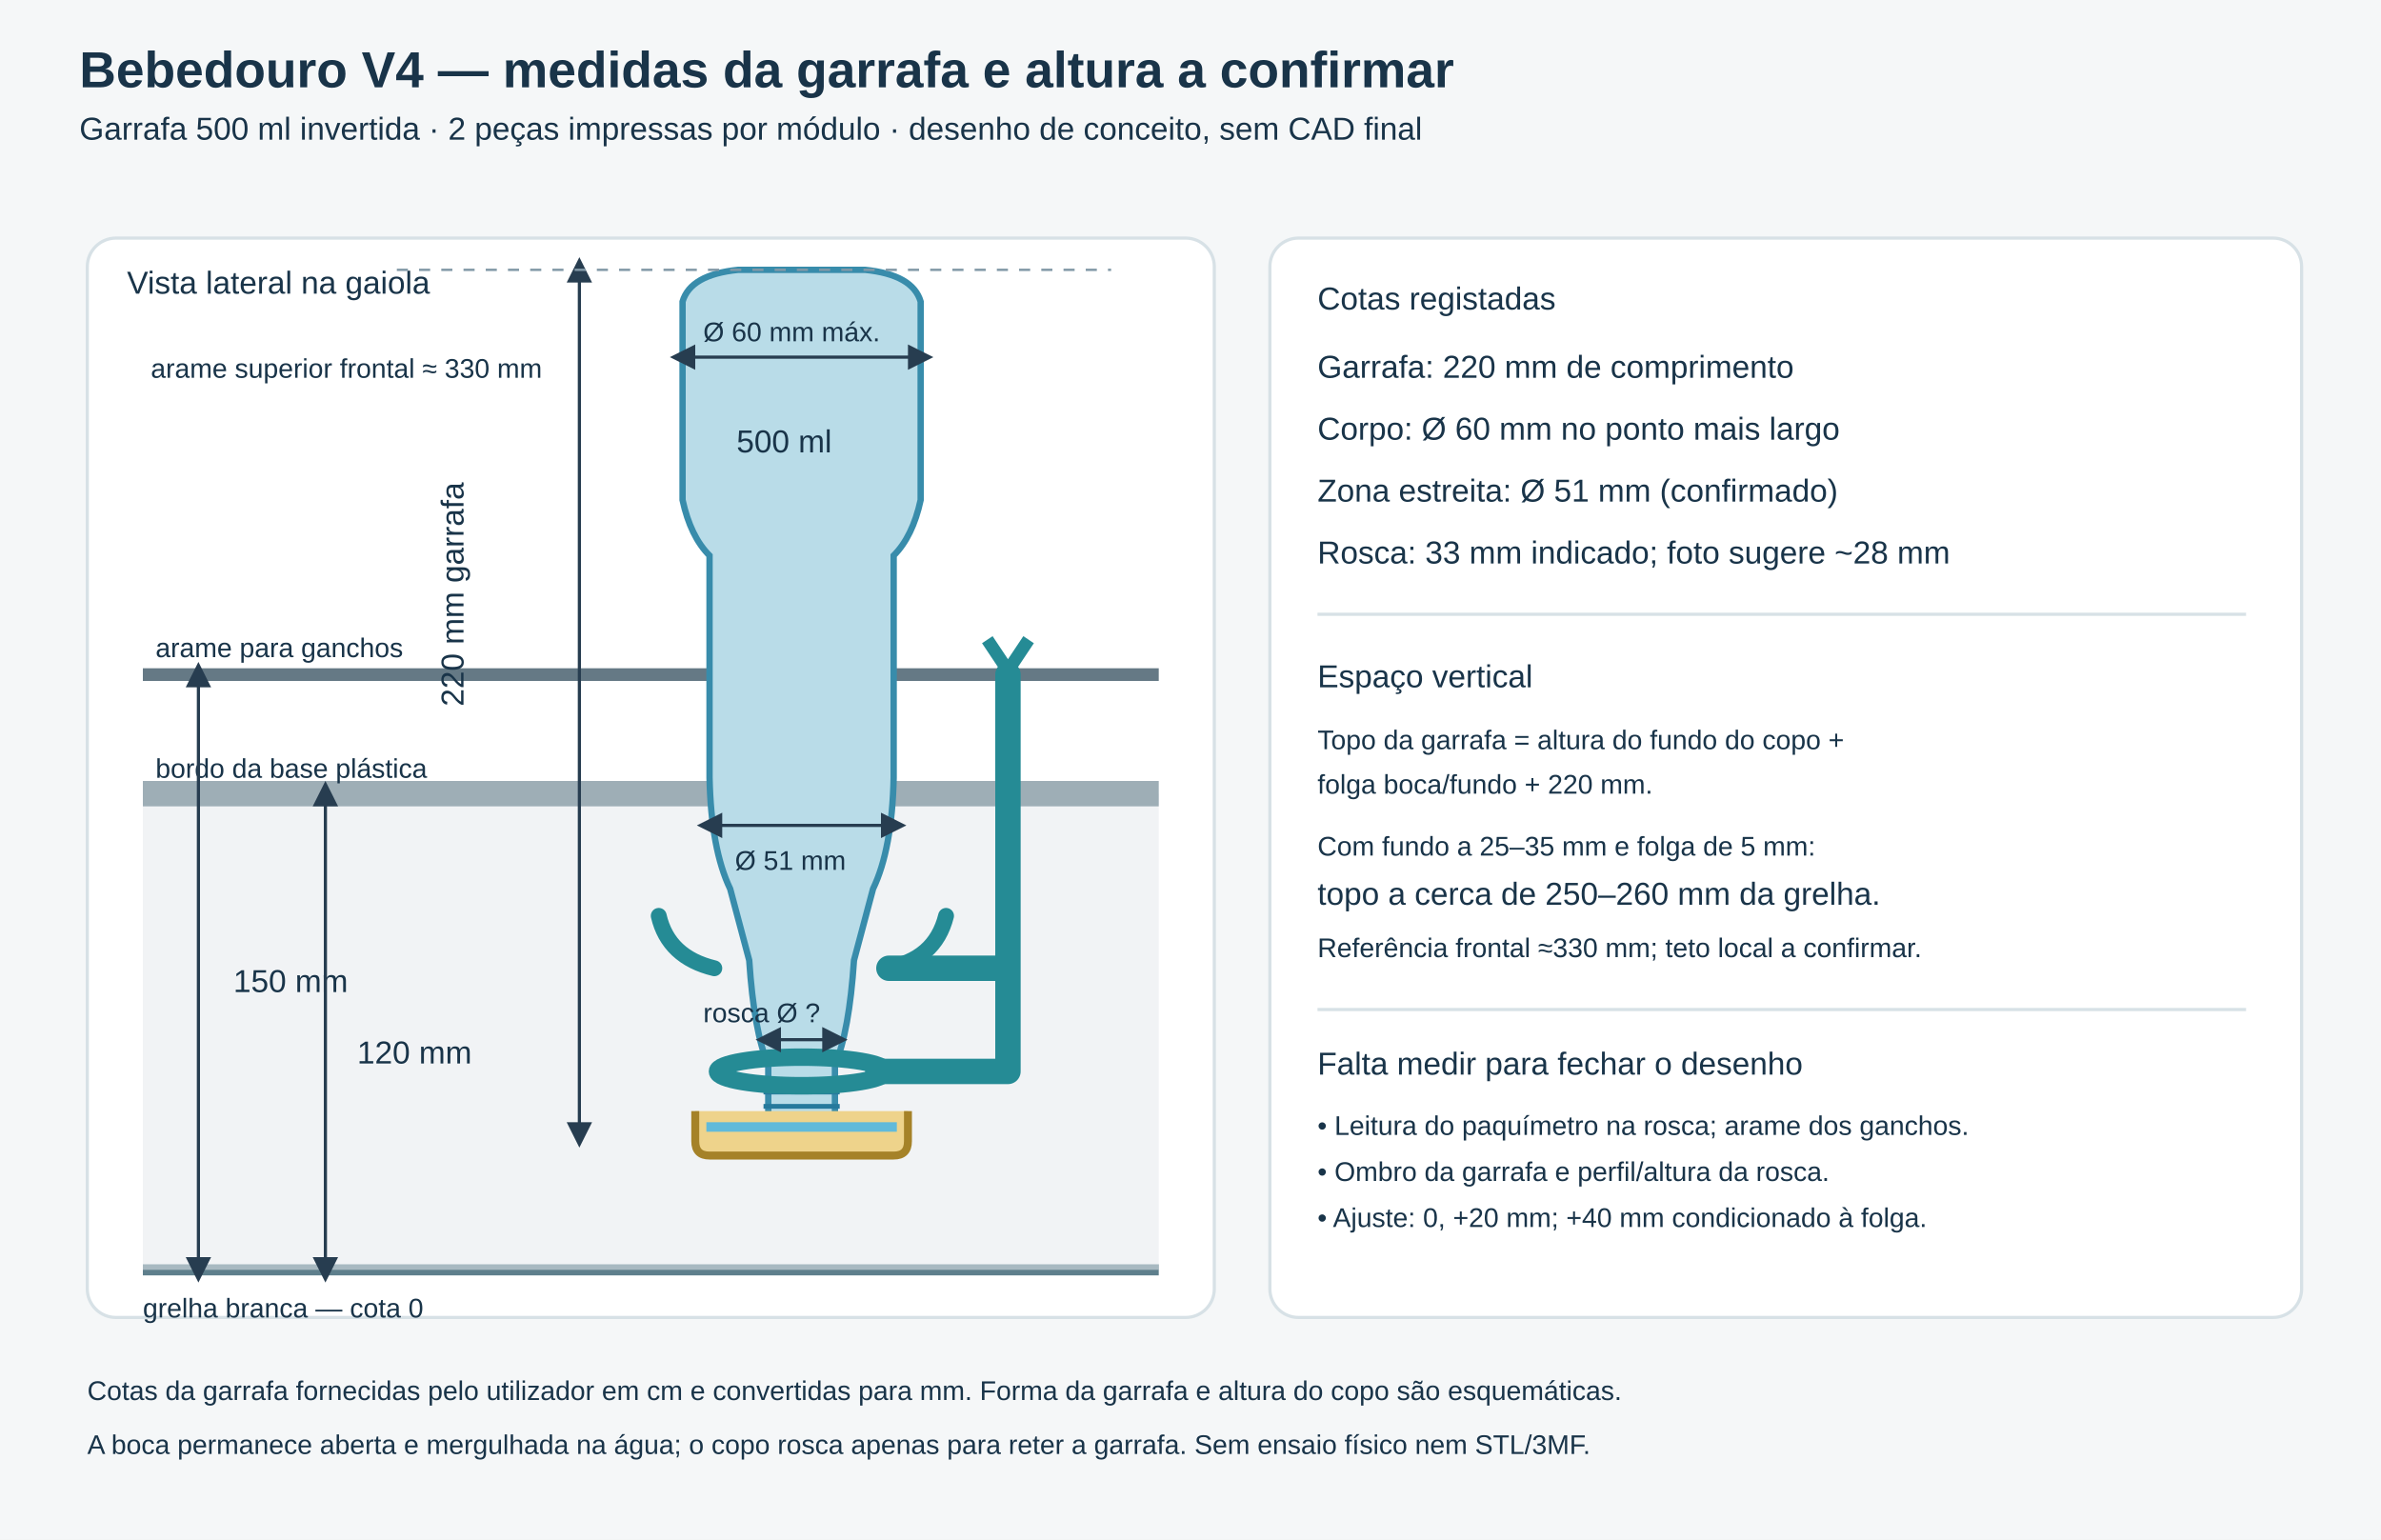
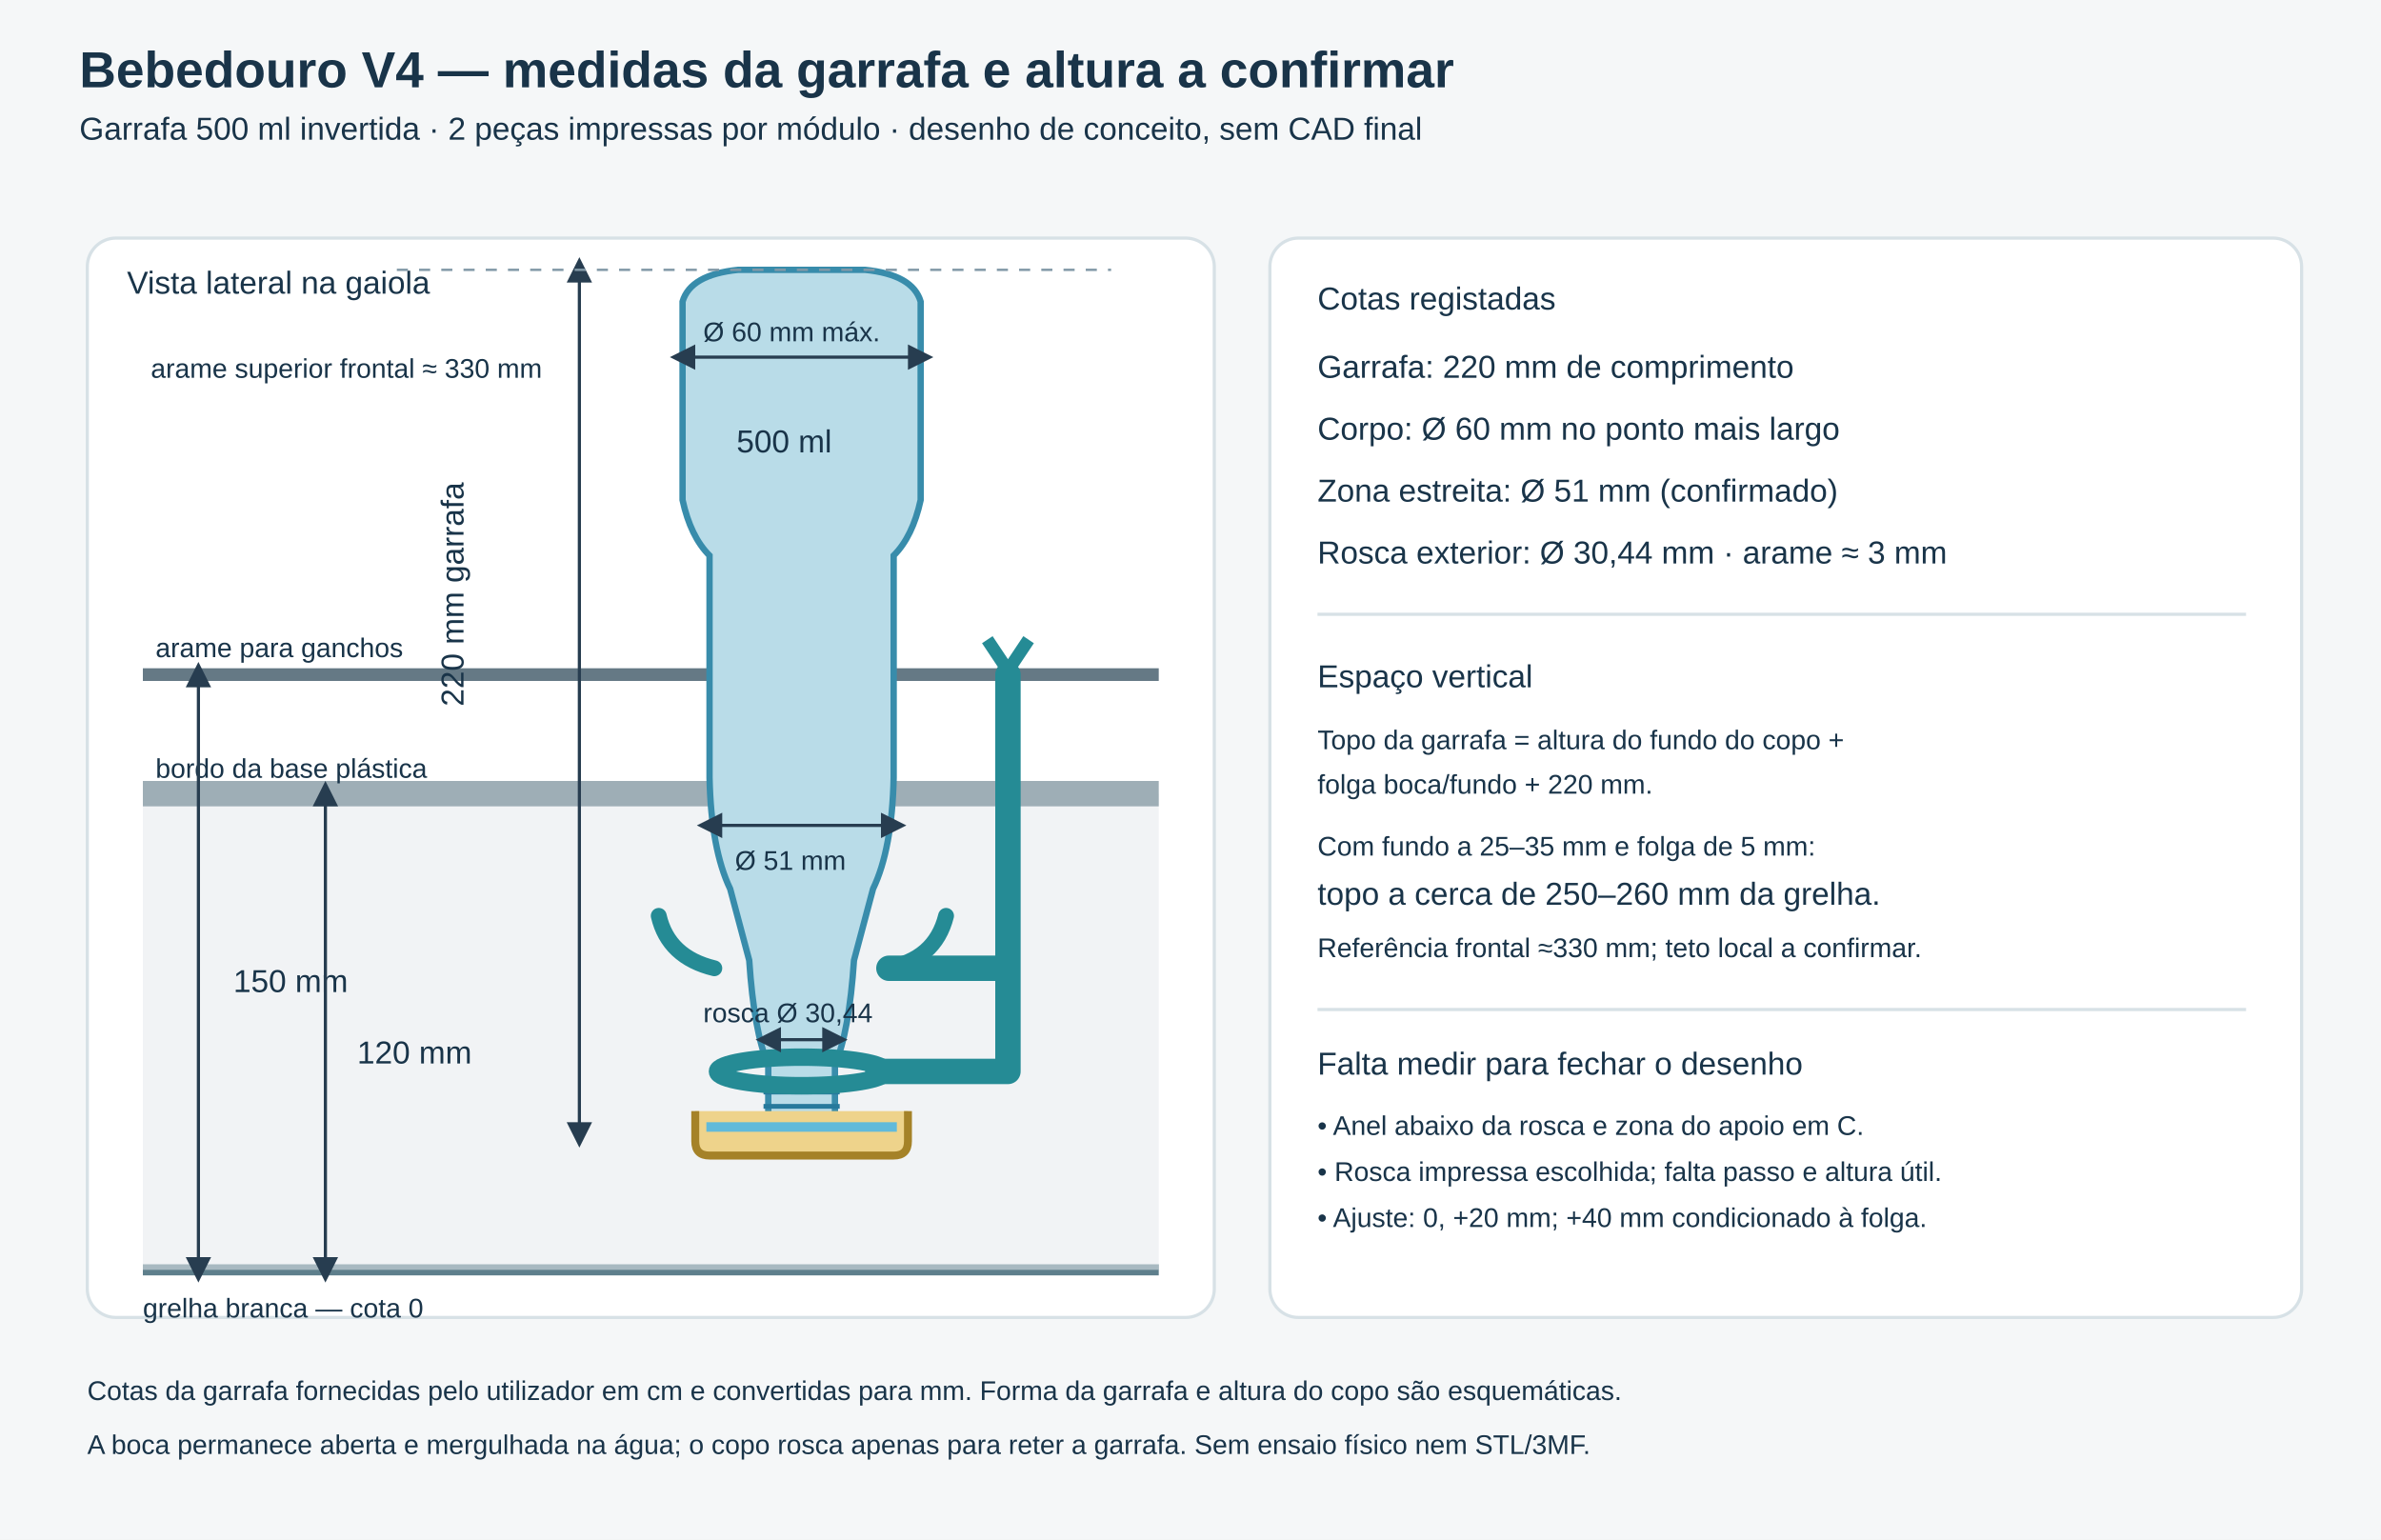
<svg xmlns="http://www.w3.org/2000/svg" width="1500" height="970" viewBox="0 0 1500 970">
  <defs>
    <marker id="arrow" markerWidth="8" markerHeight="8" refX="4" refY="4" orient="auto-start-reverse">
      <path d="M0,0 L8,4 L0,8 Z" fill="#273d50" />
    </marker>
    <style>
   text{font-family:Arial,DejaVu Sans,sans-serif;fill:#193449} .title{font-size:32px;font-weight:bold} .sub{font-size:20px} .label{font-size:20px} .small{font-size:17px} .dim{stroke:#273d50;stroke-width:2;marker-start:url(#arrow);marker-end:url(#arrow)} .guide{stroke:#8299a7;stroke-width:1.5;stroke-dasharray:7 7} .wire{stroke:#657985;stroke-width:8} .support{fill:none;stroke:#258b95;stroke-width:16;stroke-linecap:round;stroke-linejoin:round}
  </style>
  </defs>
  <rect width="1500" height="970" fill="#f5f7f8" />
  <text x="50" y="55" class="title">Bebedouro V4 — medidas da garrafa e altura a confirmar</text>
  <text x="50" y="88" class="sub">Garrafa 500 ml invertida · 2 peças impressas por módulo · desenho de conceito, sem CAD final</text>
  <rect x="55" y="150" width="710" height="680" rx="18" fill="#ffffff" stroke="#d7e1e6" stroke-width="2" />
  <text x="80" y="185" class="label">Vista lateral na gaiola</text>
  <line x1="90" y1="800" x2="730" y2="800" stroke="#5e7f8c" stroke-width="7" />
  <text x="90" y="830" class="small">grelha branca — cota 0</text>
  <rect x="90" y="500" width="640" height="300" fill="#e5eaed" opacity=".55" />
  <line x1="90" y1="500" x2="730" y2="500" stroke="#9eaeb6" stroke-width="16" />
  <text x="98" y="490" class="small">bordo da base plástica</text>
  <line x1="90" y1="425" x2="730" y2="425" class="wire" />
  <text x="98" y="414" class="small">arame para ganchos</text>
  <path d="M430 190 Q435 173 465 170 L545 170 Q575 173 580 190 L580 315 Q575 338 563 350 L563 490 Q562 535 550 560 L538 605 Q535 650 526 671 L526 715 L484 715 L484 671 Q475 650 472 605 L460 560 Q448 535 447 490 L447 350 Q435 338 430 315 Z" fill="#b9dce8" stroke="#388cab" stroke-width="4" />
  <path d="M481 688 L529 688 M481 697 L529 697 M481 706 L529 706" stroke="#26799c" stroke-width="3" />
  <text x="464" y="285" class="label">500 ml</text>
  <path d="M438 700 L438 719 Q438 728 447 728 L563 728 Q572 728 572 719 L572 700" fill="#eed38b" stroke="#a58228" stroke-width="5" />
  <line x1="445" y1="710" x2="565" y2="710" stroke="#61bada" stroke-width="6" />
  <path d="M635 425 L635 675 L553 675 M635 610 L560 610" class="support" />
  <path d="M634 421 l-12 -18 m14 18 l12 -18" fill="none" stroke="#258b95" stroke-width="8" />
  <ellipse cx="505" cy="675" rx="53" ry="9" fill="none" stroke="#258b95" stroke-width="11" />
  <path d="M558 610 Q589 605 596 577 M450 610 Q421 603 415 577" fill="none" stroke="#258b95" stroke-width="10" stroke-linecap="round" />
  <line x1="365" y1="170" x2="365" y2="715" class="dim" />
  <text x="292" y="445" class="label" transform="rotate(-90 292 445)">220 mm garrafa</text>
  <line x1="430" y1="225" x2="580" y2="225" class="dim" />
  <text x="443" y="215" class="small">Ø 60 mm máx.</text>
  <line x1="447" y1="520" x2="563" y2="520" class="dim" />
  <text x="463" y="548" class="small">Ø 51 mm</text>
  <line x1="484" y1="655" x2="526" y2="655" class="dim" />
-   <text x="443" y="644" class="small">rosca Ø ?</text>
+   <text x="443" y="644" class="small">rosca Ø 30,44</text>
  <line x1="125" y1="425" x2="125" y2="800" class="dim" />
  <text x="147" y="625" class="label">150 mm</text>
  <line x1="205" y1="500" x2="205" y2="800" class="dim" />
  <text x="225" y="670" class="label">120 mm</text>
  <line x1="250" y1="170" x2="700" y2="170" class="guide" />
  <text x="95" y="238" class="small">arame superior frontal ≈ 330 mm</text>
  <rect x="800" y="150" width="650" height="680" rx="18" fill="#ffffff" stroke="#d7e1e6" stroke-width="2" />
  <text x="830" y="195" class="label">Cotas registadas</text>
  <text x="830" y="238" class="label">Garrafa: 220 mm de comprimento</text>
  <text x="830" y="277" class="label">Corpo: Ø 60 mm no ponto mais largo</text>
  <text x="830" y="316" class="label">Zona estreita: Ø 51 mm (confirmado)</text>
-   <text x="830" y="355" class="label">Rosca: 33 mm indicado; foto sugere ~28 mm</text>
+   <text x="830" y="355" class="label">Rosca exterior: Ø 30,44 mm · arame ≈ 3 mm</text>
  <line x1="830" y1="387" x2="1415" y2="387" stroke="#d7e1e6" stroke-width="2" />
  <text x="830" y="433" class="label">Espaço vertical</text>
  <text x="830" y="472" class="small">Topo da garrafa = altura do fundo do copo +</text>
  <text x="830" y="500" class="small">folga boca/fundo + 220 mm.</text>
  <text x="830" y="539" class="small">Com fundo a 25–35 mm e folga de 5 mm:</text>
  <text x="830" y="570" class="label">topo a cerca de 250–260 mm da grelha.</text>
  <text x="830" y="603" class="small">Referência frontal ≈330 mm; teto local a confirmar.</text>
  <line x1="830" y1="636" x2="1415" y2="636" stroke="#d7e1e6" stroke-width="2" />
  <text x="830" y="677" class="label">Falta medir para fechar o desenho</text>
-   <text x="830" y="715" class="small">• Leitura do paquímetro na rosca; arame dos ganchos.</text>
-   <text x="830" y="744" class="small">• Ombro da garrafa e perfil/altura da rosca.</text>
+   <text x="830" y="715" class="small">• Anel abaixo da rosca e zona do apoio em C.</text>
+   <text x="830" y="744" class="small">• Rosca impressa escolhida; falta passo e altura útil.</text>
  <text x="830" y="773" class="small">• Ajuste: 0, +20 mm; +40 mm condicionado à folga.</text>
  <text x="55" y="882" class="small">Cotas da garrafa fornecidas pelo utilizador em cm e convertidas para mm. Forma da garrafa e altura do copo são esquemáticas.</text>
  <text x="55" y="916" class="small">A boca permanece aberta e mergulhada na água; o copo rosca apenas para reter a garrafa. Sem ensaio físico nem STL/3MF.</text>
</svg>
